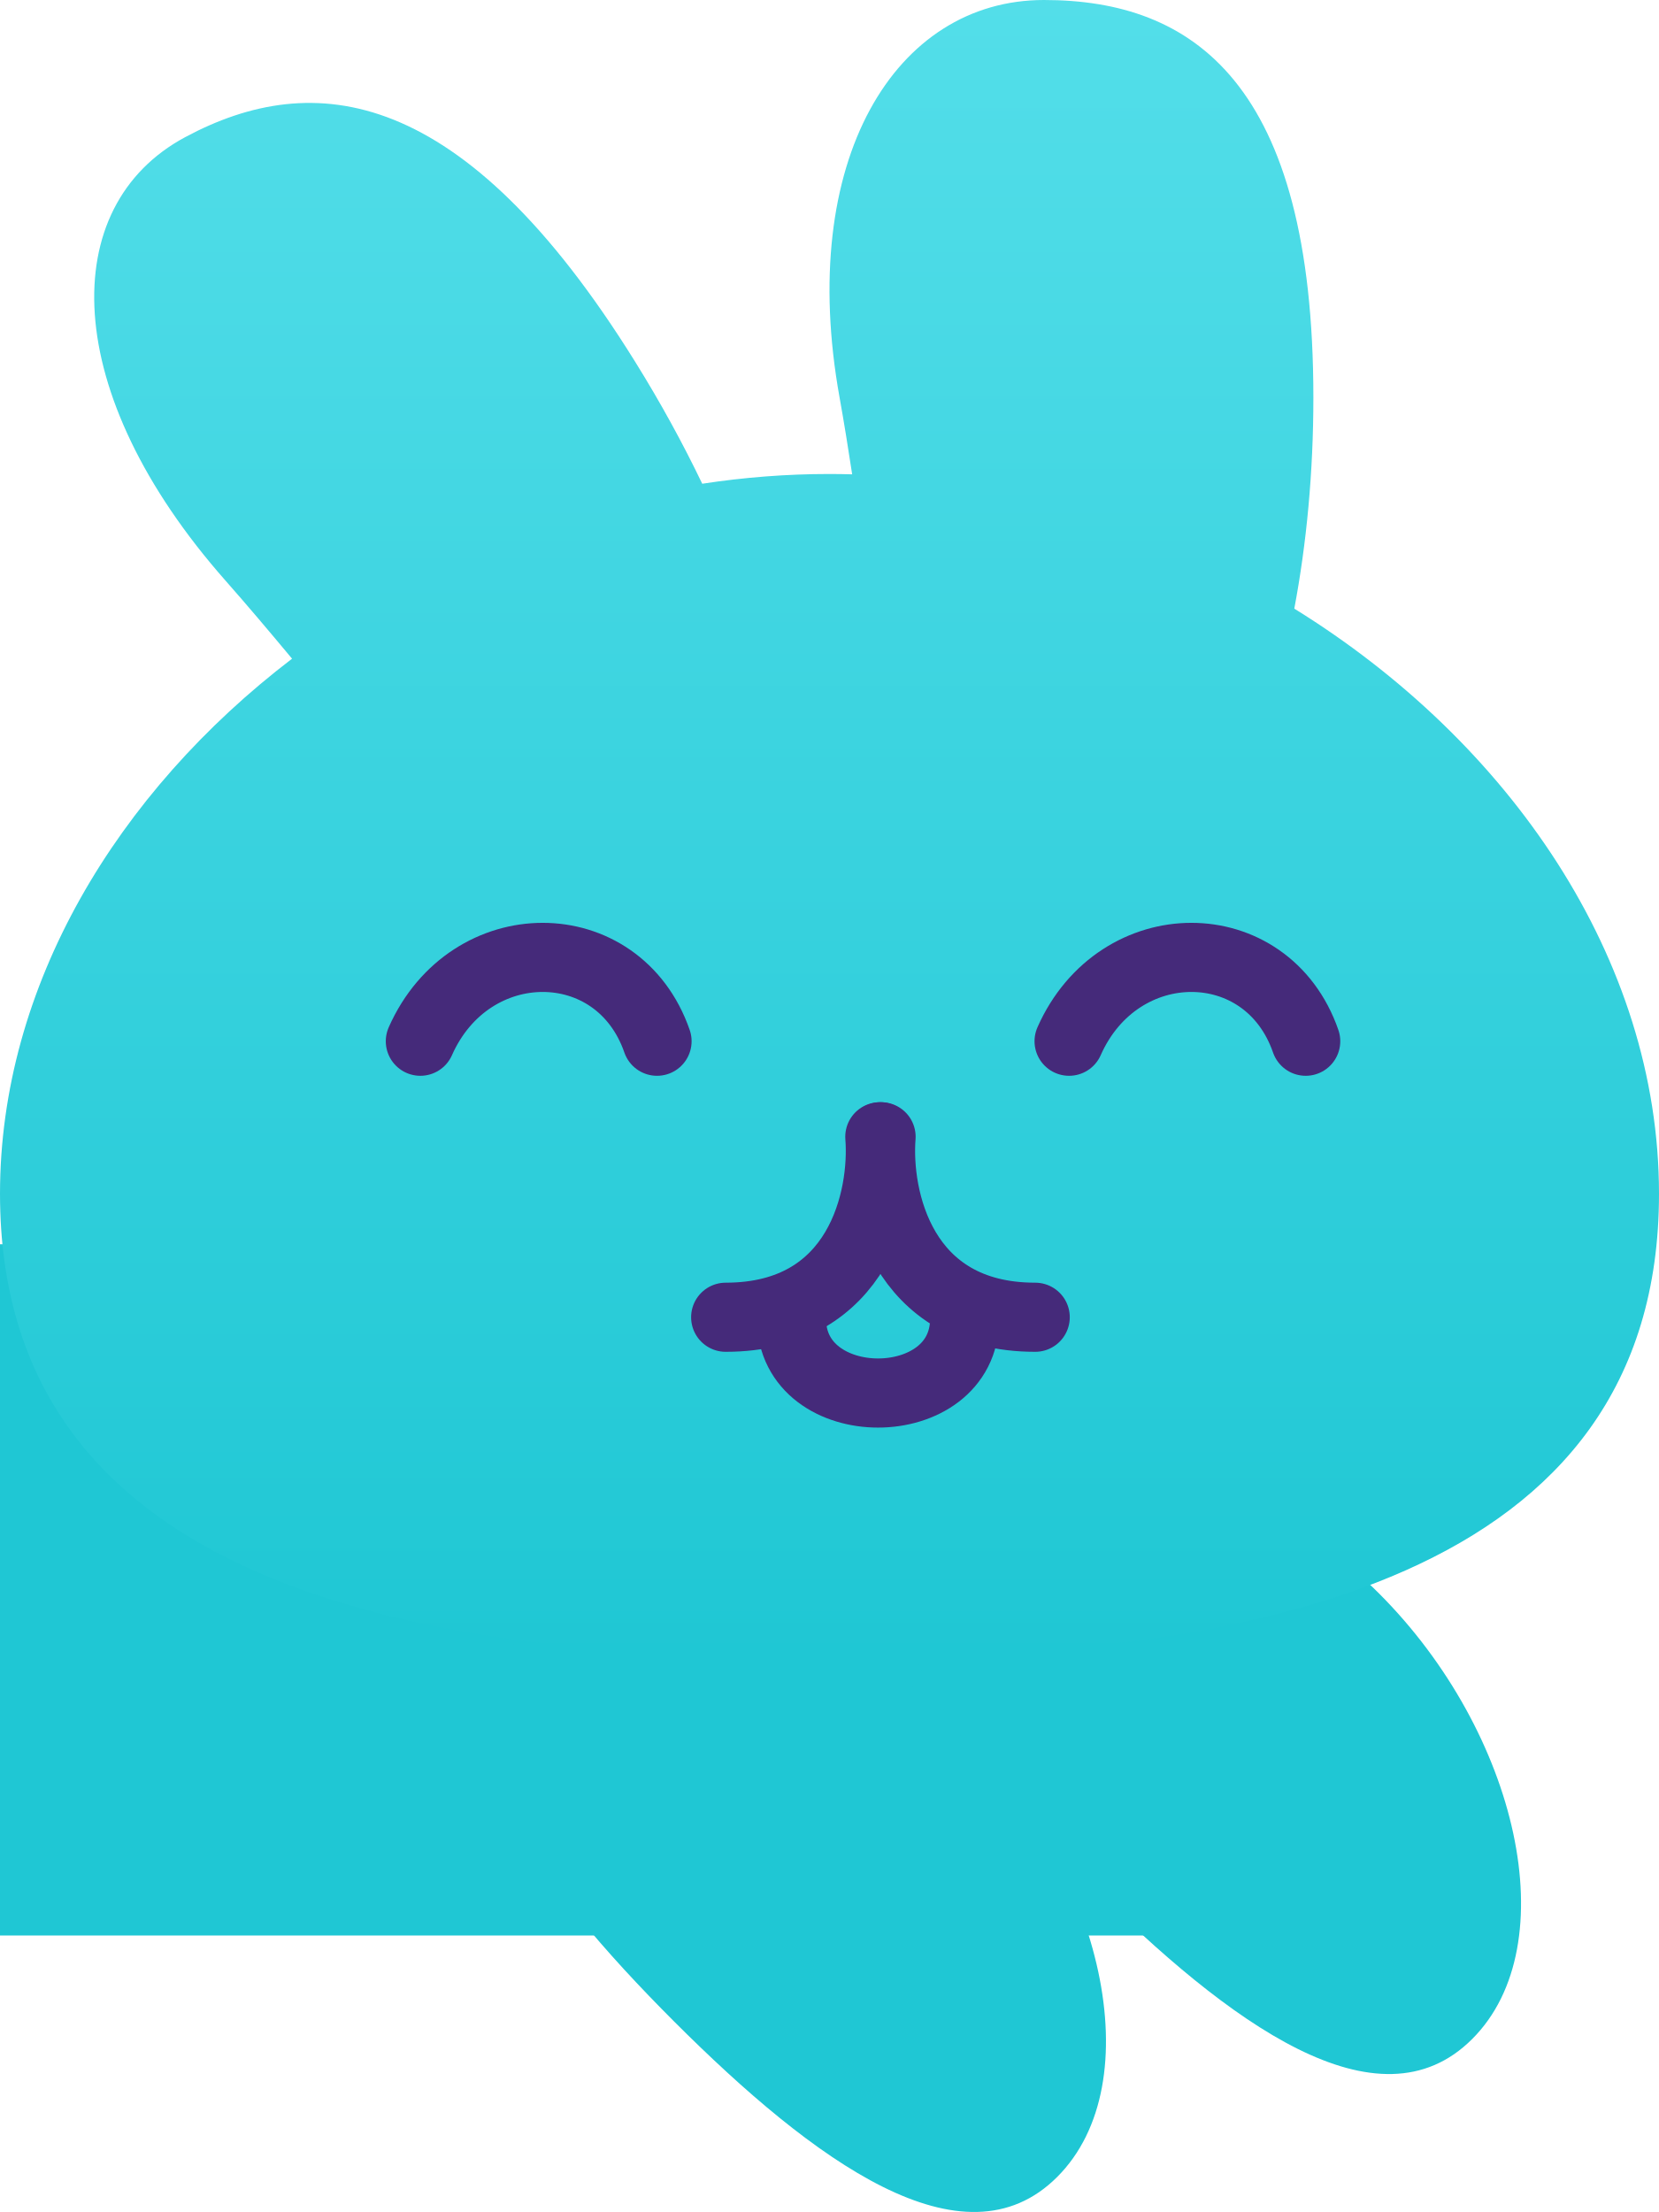
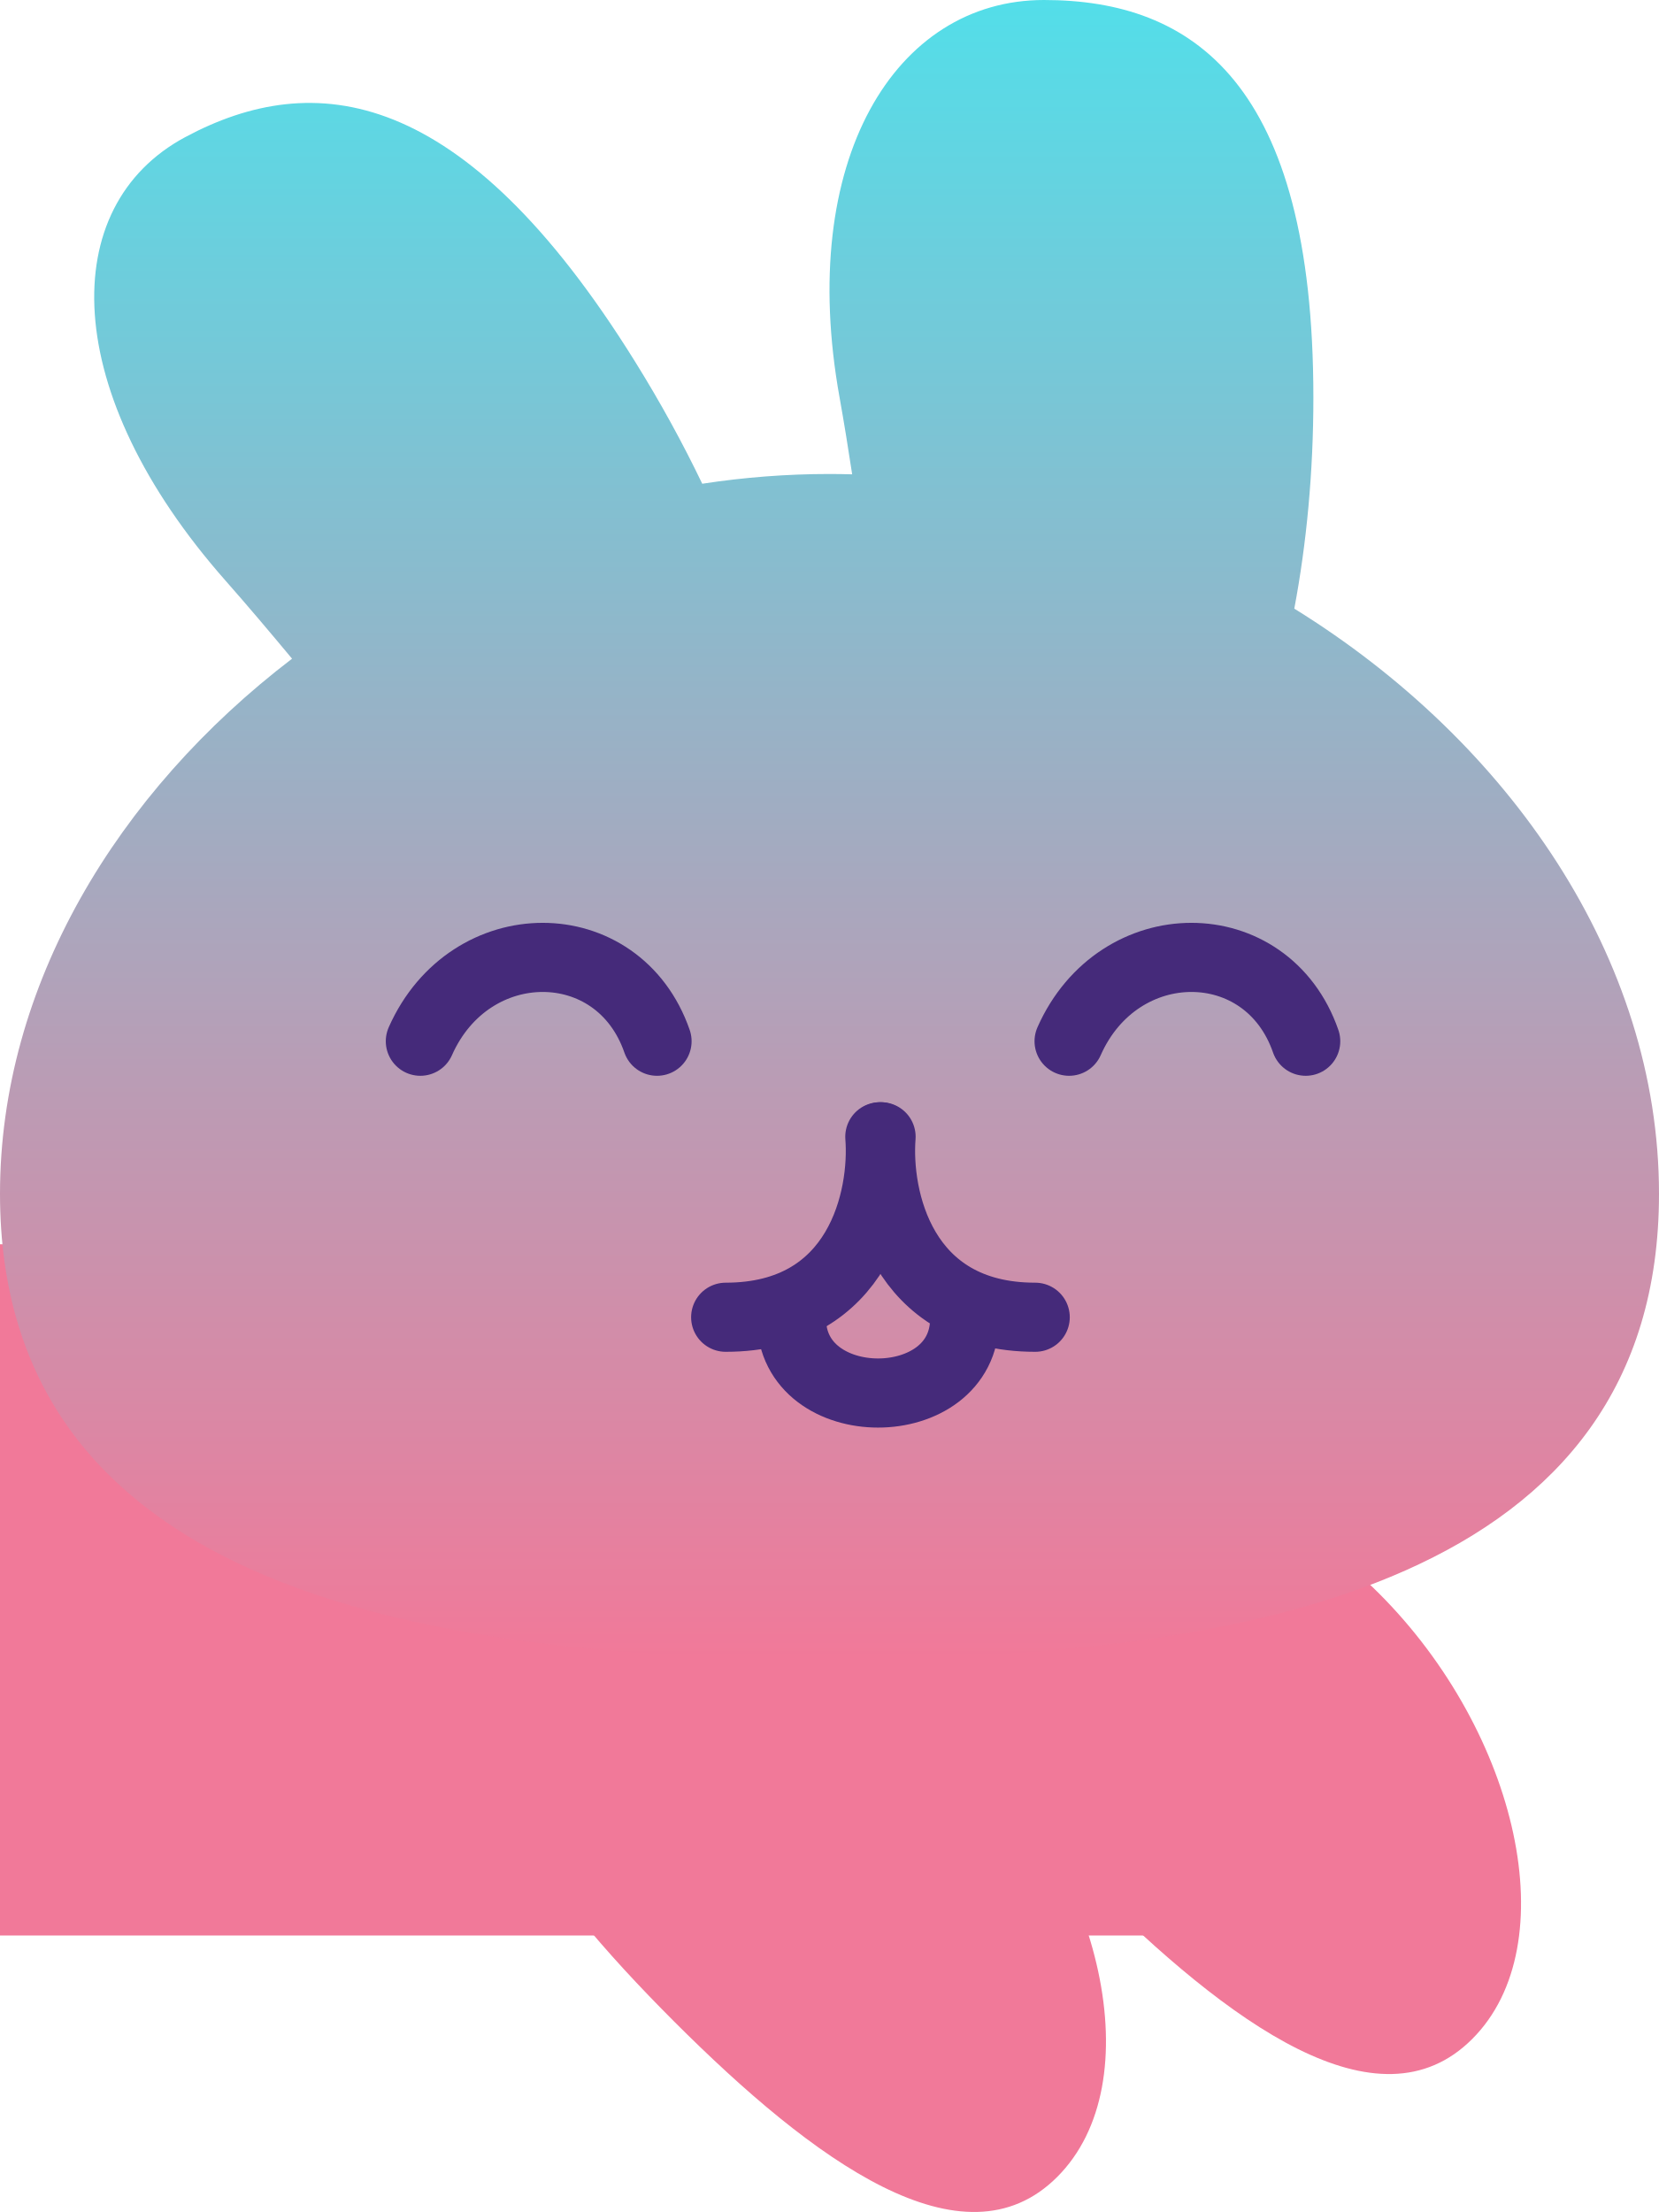
<svg xmlns="http://www.w3.org/2000/svg" width="24" height="32" viewBox="0 0 24 32" fill="none">
-   <rect y="18" width="17" height="10" fill="#1FC7D4" />
-   <path d="M7.507 23.706C6.147 25.066 7.738 27.229 9.754 29.246C11.771 31.262 13.934 32.853 15.294 31.493C16.654 30.133 15.964 27.069 13.947 25.052C11.931 23.036 8.867 22.346 7.507 23.706Z" fill="#1FC7D4" />
-   <path d="M13.507 21.706C12.146 23.067 13.738 25.231 15.755 27.249C17.773 29.267 19.938 30.858 21.298 29.497C22.659 28.137 21.968 25.071 19.951 23.053C17.933 21.036 14.868 20.345 13.507 21.706Z" fill="#1FC7D4" />
+   <rect y="18" width="17" height="10" fill="#F17999" />
+   <path d="M7.507 23.706C6.147 25.066 7.738 27.229 9.754 29.246C11.771 31.262 13.934 32.853 15.294 31.493C16.654 30.133 15.964 27.069 13.947 25.052C11.931 23.036 8.867 22.346 7.507 23.706Z" fill="#F17999" />
+   <path d="M13.507 21.706C12.146 23.067 13.738 25.231 15.755 27.249C17.773 29.267 19.938 30.858 21.298 29.497C22.659 28.137 21.968 25.071 19.951 23.053C17.933 21.036 14.868 20.345 13.507 21.706Z" fill="#F17999" />
  <path fill-rule="evenodd" clip-rule="evenodd" d="M12.146 5.752C12.21 6.109 12.27 6.481 12.328 6.862C12.219 6.859 12.11 6.857 12 6.857C11.38 6.857 10.765 6.905 10.159 6.998C9.879 6.415 9.555 5.822 9.187 5.231C6.699 1.229 4.538 0.987 2.679 1.984C0.819 2.981 0.856 5.676 3.267 8.405C3.581 8.761 3.901 9.14 4.225 9.529C1.69 11.466 0 14.264 0 17.27C0 22.829 5.785 24 12 24C18.215 24 24 22.829 24 17.27C24 13.866 21.832 10.727 18.724 8.805C18.902 7.86 19 6.83 19 5.752C19 1.196 17.255 0 15.102 0C12.95 0 11.526 2.318 12.146 5.752Z" fill="url(#paint0_linear)" />
  <path d="M9.505 15.063C8.944 13.446 6.797 13.446 6.081 15.063" stroke="#452A7A" stroke-linecap="round" />
  <path d="M18.889 15.063C18.328 13.446 16.182 13.446 15.466 15.063" stroke="#452A7A" stroke-linecap="round" />
  <path d="M12.728 16.445C12.796 17.315 12.445 19.056 10.498 19.056" stroke="#452A7A" stroke-linecap="round" />
  <path d="M12.746 16.445C12.678 17.315 13.03 19.056 14.976 19.056" stroke="#452A7A" stroke-linecap="round" />
  <path d="M11.45 19.079C11.45 20.51 13.955 20.51 13.955 19.079" stroke="#452A7A" stroke-linecap="round" />
  <defs>
    <linearGradient id="paint0_linear" x1="12" y1="0" x2="12" y2="24" gradientUnits="userSpaceOnUse">
      <stop stop-color="#53DEE9" />
-       <stop offset="1" stop-color="#1FC7D4" />
+       <stop offset="1" stop-color="#F17999" />
    </linearGradient>
  </defs>
</svg>
